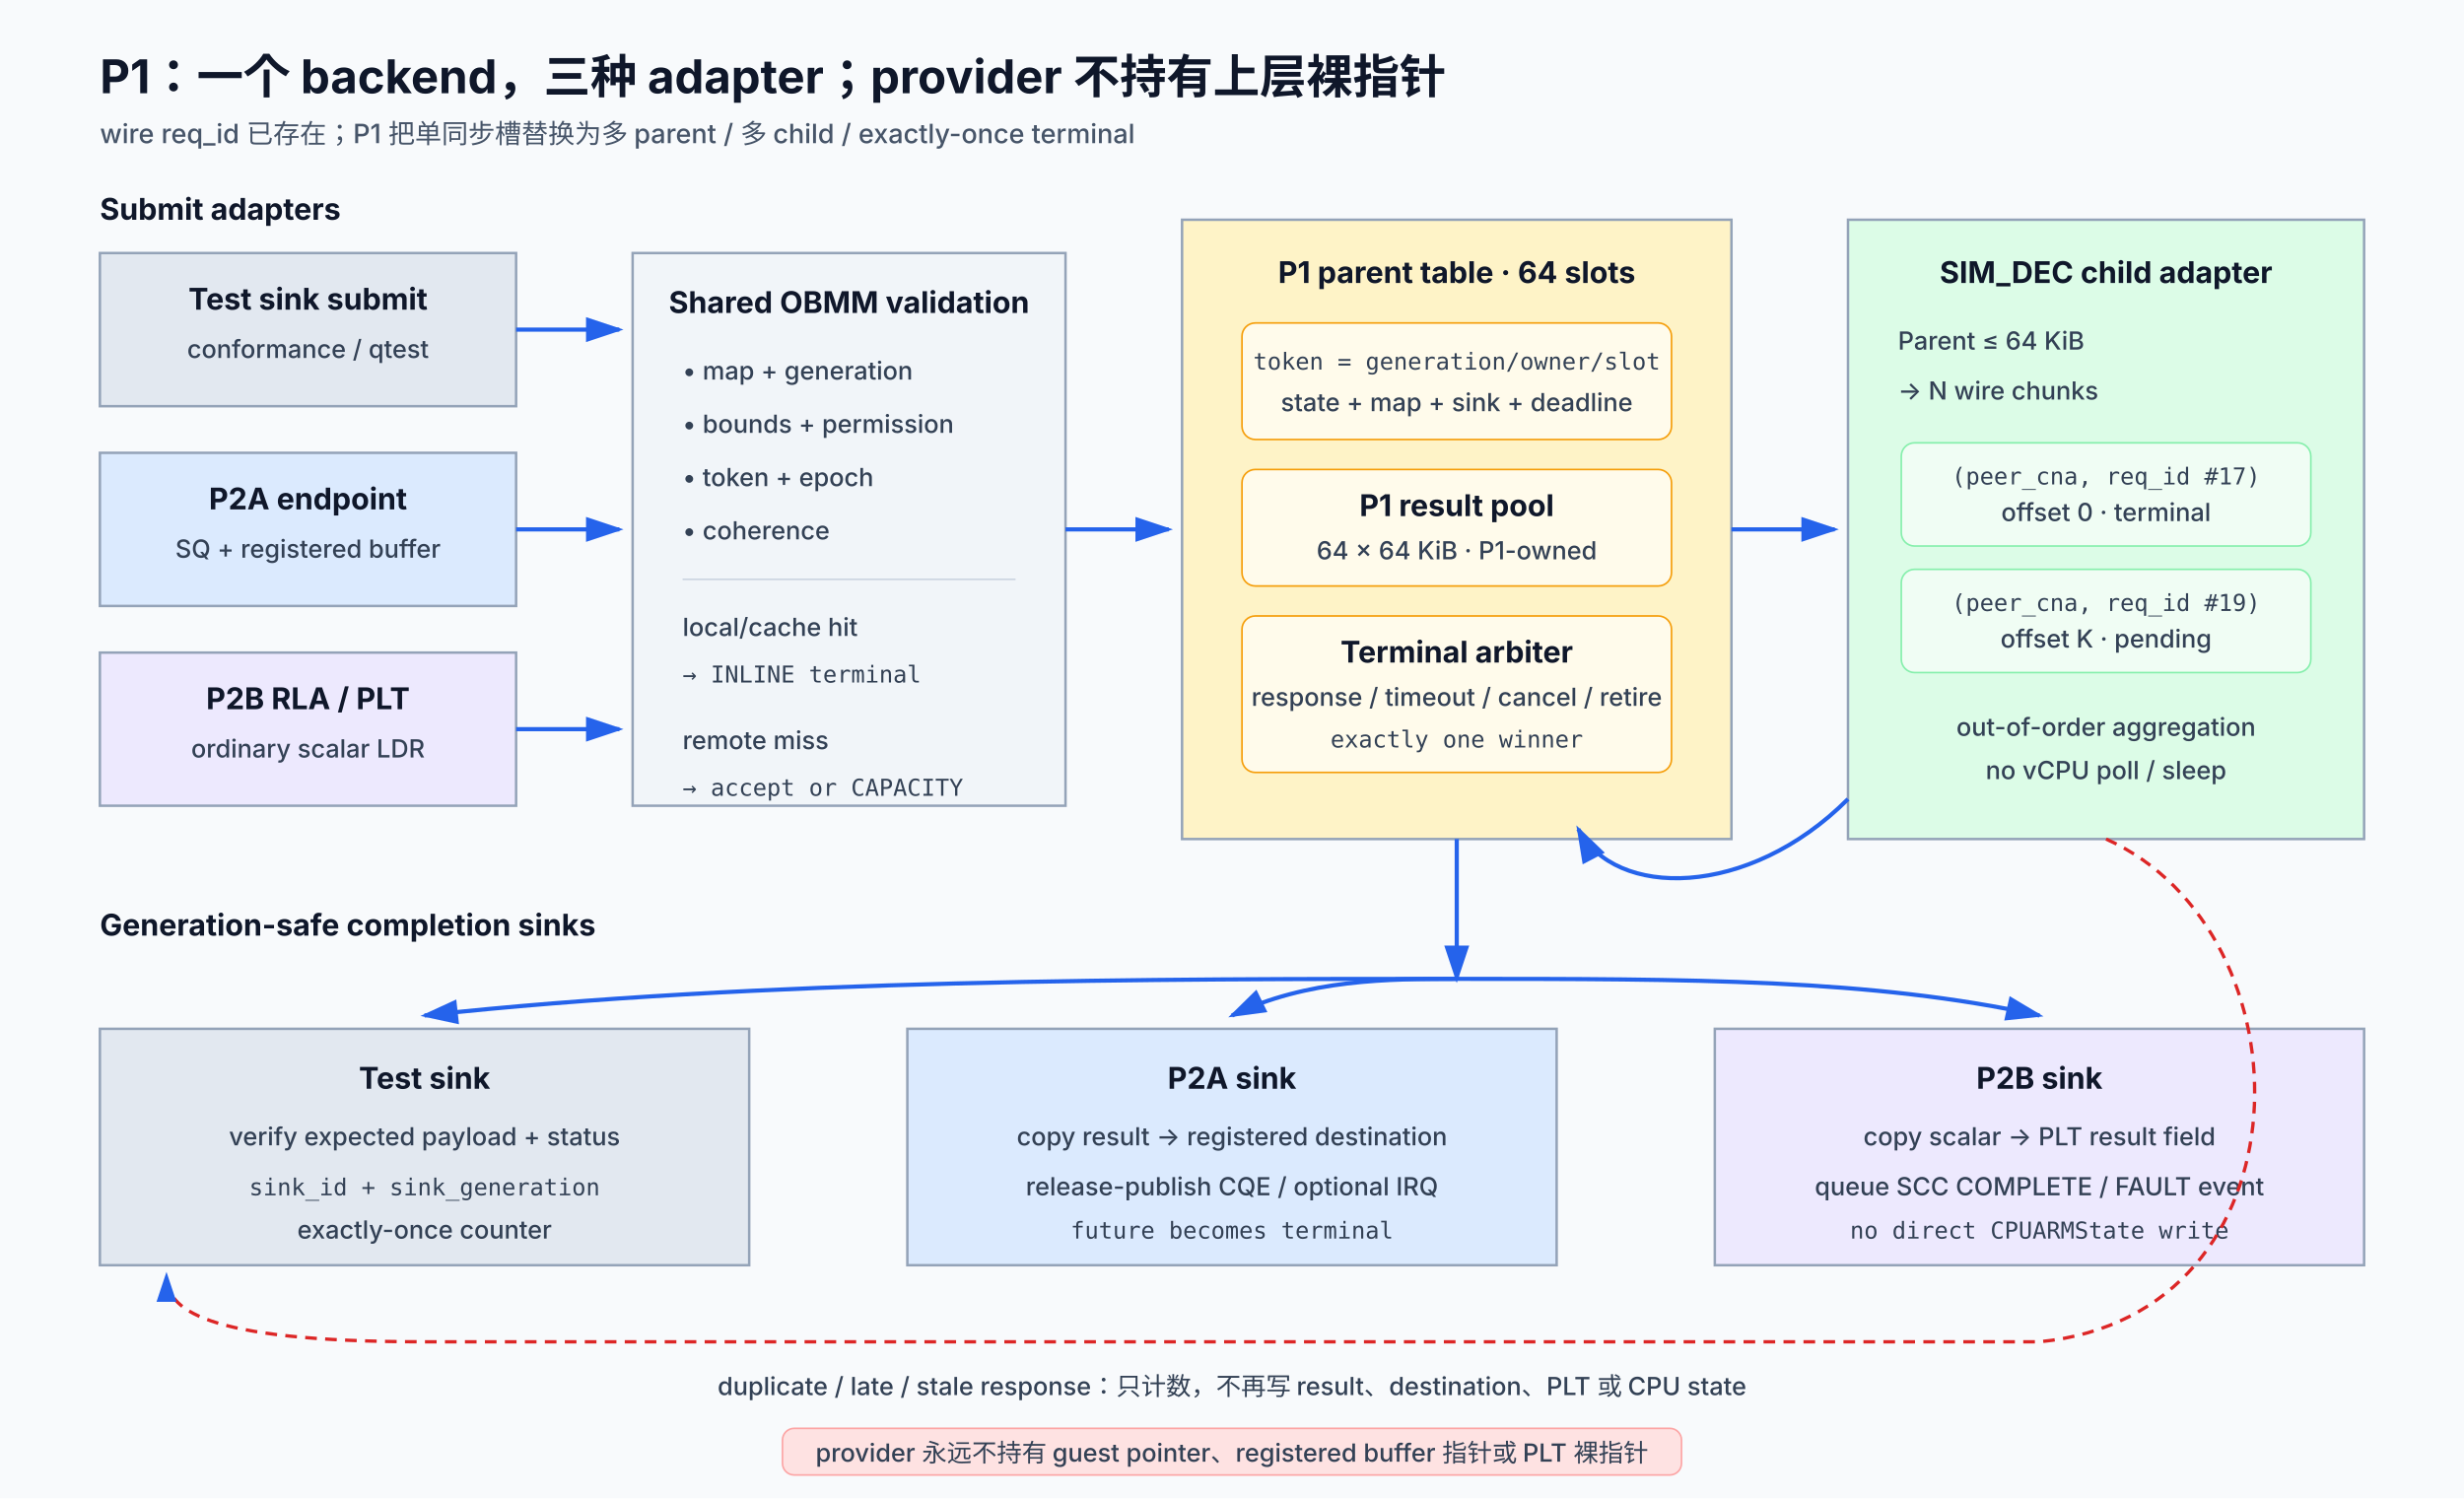
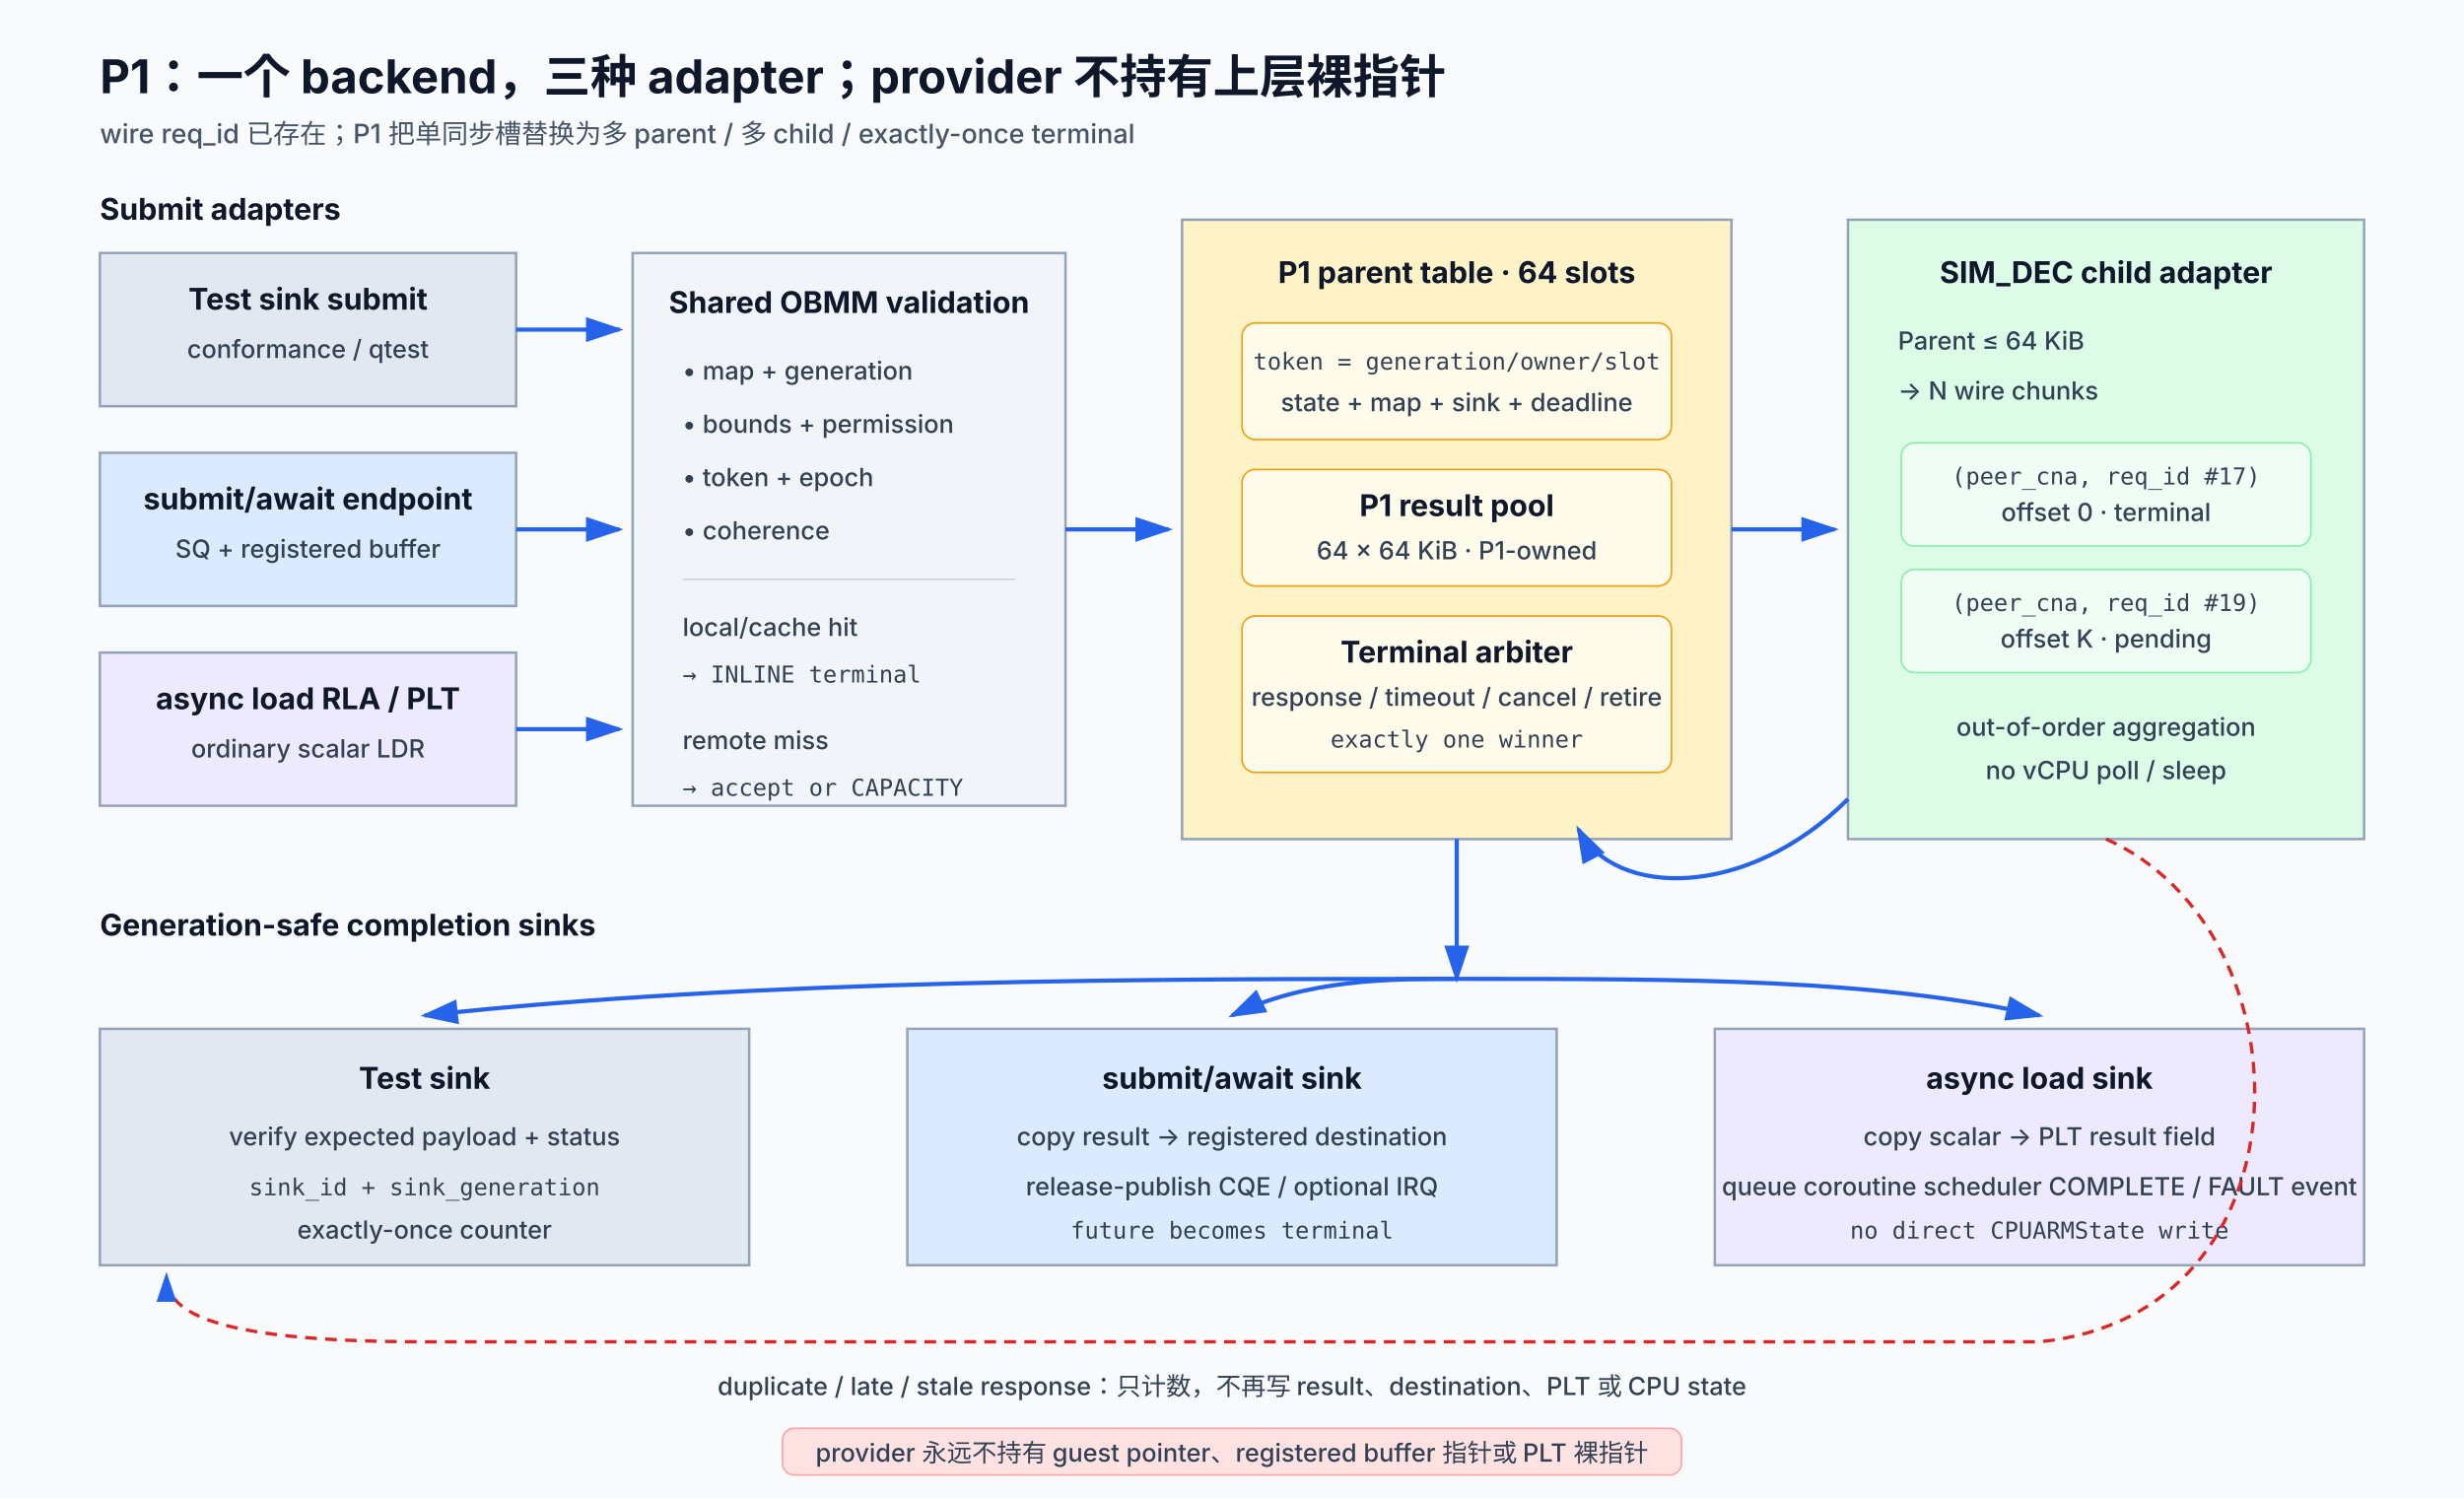
<svg xmlns="http://www.w3.org/2000/svg" width="1480" height="900" viewBox="0 0 1480 900" role="img" aria-labelledby="title desc">
  <defs>
    <marker id="arrow" markerWidth="10" markerHeight="10" refX="8" refY="3" orient="auto" markerUnits="strokeWidth">
      <path d="M0,0 L0,6 L9,3 z" fill="#2563eb" />
    </marker>
    <style>
      .title { font: 700 28px -apple-system, BlinkMacSystemFont, "Segoe UI", sans-serif; fill: #0f172a; }
      .subtitle { font: 500 16px -apple-system, BlinkMacSystemFont, "Segoe UI", sans-serif; fill: #475569; }
      .head { font: 650 18px -apple-system, BlinkMacSystemFont, "Segoe UI", sans-serif; fill: #0f172a; }
      .body { font: 500 15px -apple-system, BlinkMacSystemFont, "Segoe UI", sans-serif; fill: #334155; }
      .mono { font: 500 14px ui-monospace, SFMono-Regular, Menlo, monospace; fill: #334155; }
      .box { stroke: #94a3b8; stroke-width: 1.5; }
      .flow { stroke: #2563eb; stroke-width: 2.5; fill: none; marker-end: url(#arrow); }
      .late { stroke: #dc2626; stroke-width: 2; stroke-dasharray: 7 5; fill: none; marker-end: url(#arrow); }
    </style>
  </defs>
  <rect width="1480" height="900" fill="#f8fafc" />
  <text x="60" y="56" class="title">P1：一个 backend，三种 adapter；provider 不持有上层裸指针</text>
  <text x="60" y="86" class="subtitle">wire req_id 已存在；P1 把单同步槽替换为多 parent / 多 child / exactly-once terminal</text>
  <text x="60" y="132" class="head">Submit adapters</text>
  <rect x="60" y="152" width="250" height="92" class="box" fill="#e2e8f0" />
  <text x="185" y="186" text-anchor="middle" class="head">Test sink submit</text>
  <text x="185" y="215" text-anchor="middle" class="body">conformance / qtest</text>
  <rect x="60" y="272" width="250" height="92" class="box" fill="#dbeafe" />
-   <text x="185" y="306" text-anchor="middle" class="head">P2A endpoint</text>
+   <text x="185" y="306" text-anchor="middle" class="head">submit/await endpoint</text>
  <text x="185" y="335" text-anchor="middle" class="body">SQ + registered buffer</text>
  <rect x="60" y="392" width="250" height="92" class="box" fill="#ede9fe" />
-   <text x="185" y="426" text-anchor="middle" class="head">P2B RLA / PLT</text>
+   <text x="185" y="426" text-anchor="middle" class="head">async load RLA / PLT</text>
  <text x="185" y="455" text-anchor="middle" class="body">ordinary scalar LDR</text>
  <rect x="380" y="152" width="260" height="332" class="box" fill="#f1f5f9" />
  <text x="510" y="188" text-anchor="middle" class="head">Shared OBMM validation</text>
  <text x="410" y="228" class="body">• map + generation</text>
  <text x="410" y="260" class="body">• bounds + permission</text>
  <text x="410" y="292" class="body">• token + epoch</text>
  <text x="410" y="324" class="body">• coherence</text>
  <line x1="410" y1="348" x2="610" y2="348" stroke="#cbd5e1" />
  <text x="410" y="382" class="body">local/cache hit</text>
  <text x="410" y="410" class="mono">→ INLINE terminal</text>
  <text x="410" y="450" class="body">remote miss</text>
  <text x="410" y="478" class="mono">→ accept or CAPACITY</text>
  <path d="M310 198 H372" class="flow" />
  <path d="M310 318 H372" class="flow" />
  <path d="M310 438 H372" class="flow" />
  <rect x="710" y="132" width="330" height="372" class="box" fill="#fef3c7" stroke="#d97706" />
  <text x="875" y="170" text-anchor="middle" class="head">P1 parent table · 64 slots</text>
  <rect x="746" y="194" width="258" height="70" rx="8" fill="#fffbeb" stroke="#f59e0b" />
  <text x="875" y="222" text-anchor="middle" class="mono">token = generation/owner/slot</text>
  <text x="875" y="247" text-anchor="middle" class="body">state + map + sink + deadline</text>
  <rect x="746" y="282" width="258" height="70" rx="8" fill="#fffbeb" stroke="#f59e0b" />
  <text x="875" y="310" text-anchor="middle" class="head">P1 result pool</text>
  <text x="875" y="336" text-anchor="middle" class="body">64 × 64 KiB · P1-owned</text>
  <rect x="746" y="370" width="258" height="94" rx="8" fill="#fffbeb" stroke="#f59e0b" />
  <text x="875" y="398" text-anchor="middle" class="head">Terminal arbiter</text>
  <text x="875" y="424" text-anchor="middle" class="body">response / timeout / cancel / retire</text>
  <text x="875" y="449" text-anchor="middle" class="mono">exactly one winner</text>
  <path d="M640 318 H702" class="flow" />
  <rect x="1110" y="132" width="310" height="372" class="box" fill="#dcfce7" />
  <text x="1265" y="170" text-anchor="middle" class="head">SIM_DEC child adapter</text>
  <text x="1140" y="210" class="body">Parent ≤ 64 KiB</text>
  <text x="1140" y="240" class="body">→ N wire chunks</text>
  <rect x="1142" y="266" width="246" height="62" rx="8" fill="#f0fdf4" stroke="#86efac" />
  <text x="1265" y="291" text-anchor="middle" class="mono">(peer_cna, req_id #17)</text>
  <text x="1265" y="313" text-anchor="middle" class="body">offset 0 · terminal</text>
  <rect x="1142" y="342" width="246" height="62" rx="8" fill="#f0fdf4" stroke="#86efac" />
  <text x="1265" y="367" text-anchor="middle" class="mono">(peer_cna, req_id #19)</text>
  <text x="1265" y="389" text-anchor="middle" class="body">offset K · pending</text>
  <text x="1265" y="442" text-anchor="middle" class="body">out-of-order aggregation</text>
  <text x="1265" y="468" text-anchor="middle" class="body">no vCPU poll / sleep</text>
  <path d="M1040 318 H1102" class="flow" />
  <path d="M1110 480 C1050 540 970 540 948 498" class="flow" />
  <text x="60" y="562" class="head">Generation-safe completion sinks</text>
  <path d="M875 504 V588" class="flow" />
  <rect x="60" y="618" width="390" height="142" class="box" fill="#e2e8f0" />
  <text x="255" y="654" text-anchor="middle" class="head">Test sink</text>
  <text x="255" y="688" text-anchor="middle" class="body">verify expected payload + status</text>
  <text x="255" y="718" text-anchor="middle" class="mono">sink_id + sink_generation</text>
  <text x="255" y="744" text-anchor="middle" class="body">exactly-once counter</text>
  <rect x="545" y="618" width="390" height="142" class="box" fill="#dbeafe" />
-   <text x="740" y="654" text-anchor="middle" class="head">P2A sink</text>
+   <text x="740" y="654" text-anchor="middle" class="head">submit/await sink</text>
  <text x="740" y="688" text-anchor="middle" class="body">copy result → registered destination</text>
  <text x="740" y="718" text-anchor="middle" class="body">release-publish CQE / optional IRQ</text>
  <text x="740" y="744" text-anchor="middle" class="mono">future becomes terminal</text>
  <rect x="1030" y="618" width="390" height="142" class="box" fill="#ede9fe" />
-   <text x="1225" y="654" text-anchor="middle" class="head">P2B sink</text>
+   <text x="1225" y="654" text-anchor="middle" class="head">async load sink</text>
  <text x="1225" y="688" text-anchor="middle" class="body">copy scalar → PLT result field</text>
-   <text x="1225" y="718" text-anchor="middle" class="body">queue SCC COMPLETE / FAULT event</text>
+   <text x="1225" y="718" text-anchor="middle" class="body">queue coroutine scheduler COMPLETE / FAULT event</text>
  <text x="1225" y="744" text-anchor="middle" class="mono">no direct CPUARMState write</text>
  <path d="M875 588 C700 588 455 588 255 610" class="flow" />
  <path d="M875 588 C835 588 785 588 740 610" class="flow" />
  <path d="M875 588 C1015 588 1125 588 1225 610" class="flow" />
  <path d="M1265 504 C1390 560 1390 790 1225 806 H255 C120 806 100 786 100 766" class="late" />
  <text x="740" y="838" text-anchor="middle" class="body">duplicate / late / stale response：只计数，不再写 result、destination、PLT 或 CPU state</text>
  <rect x="470" y="858" width="540" height="28" rx="7" fill="#fee2e2" stroke="#fca5a5" />
  <text x="740" y="878" text-anchor="middle" class="body">provider 永远不持有 guest pointer、registered buffer 指针或 PLT 裸指针</text>
</svg>
